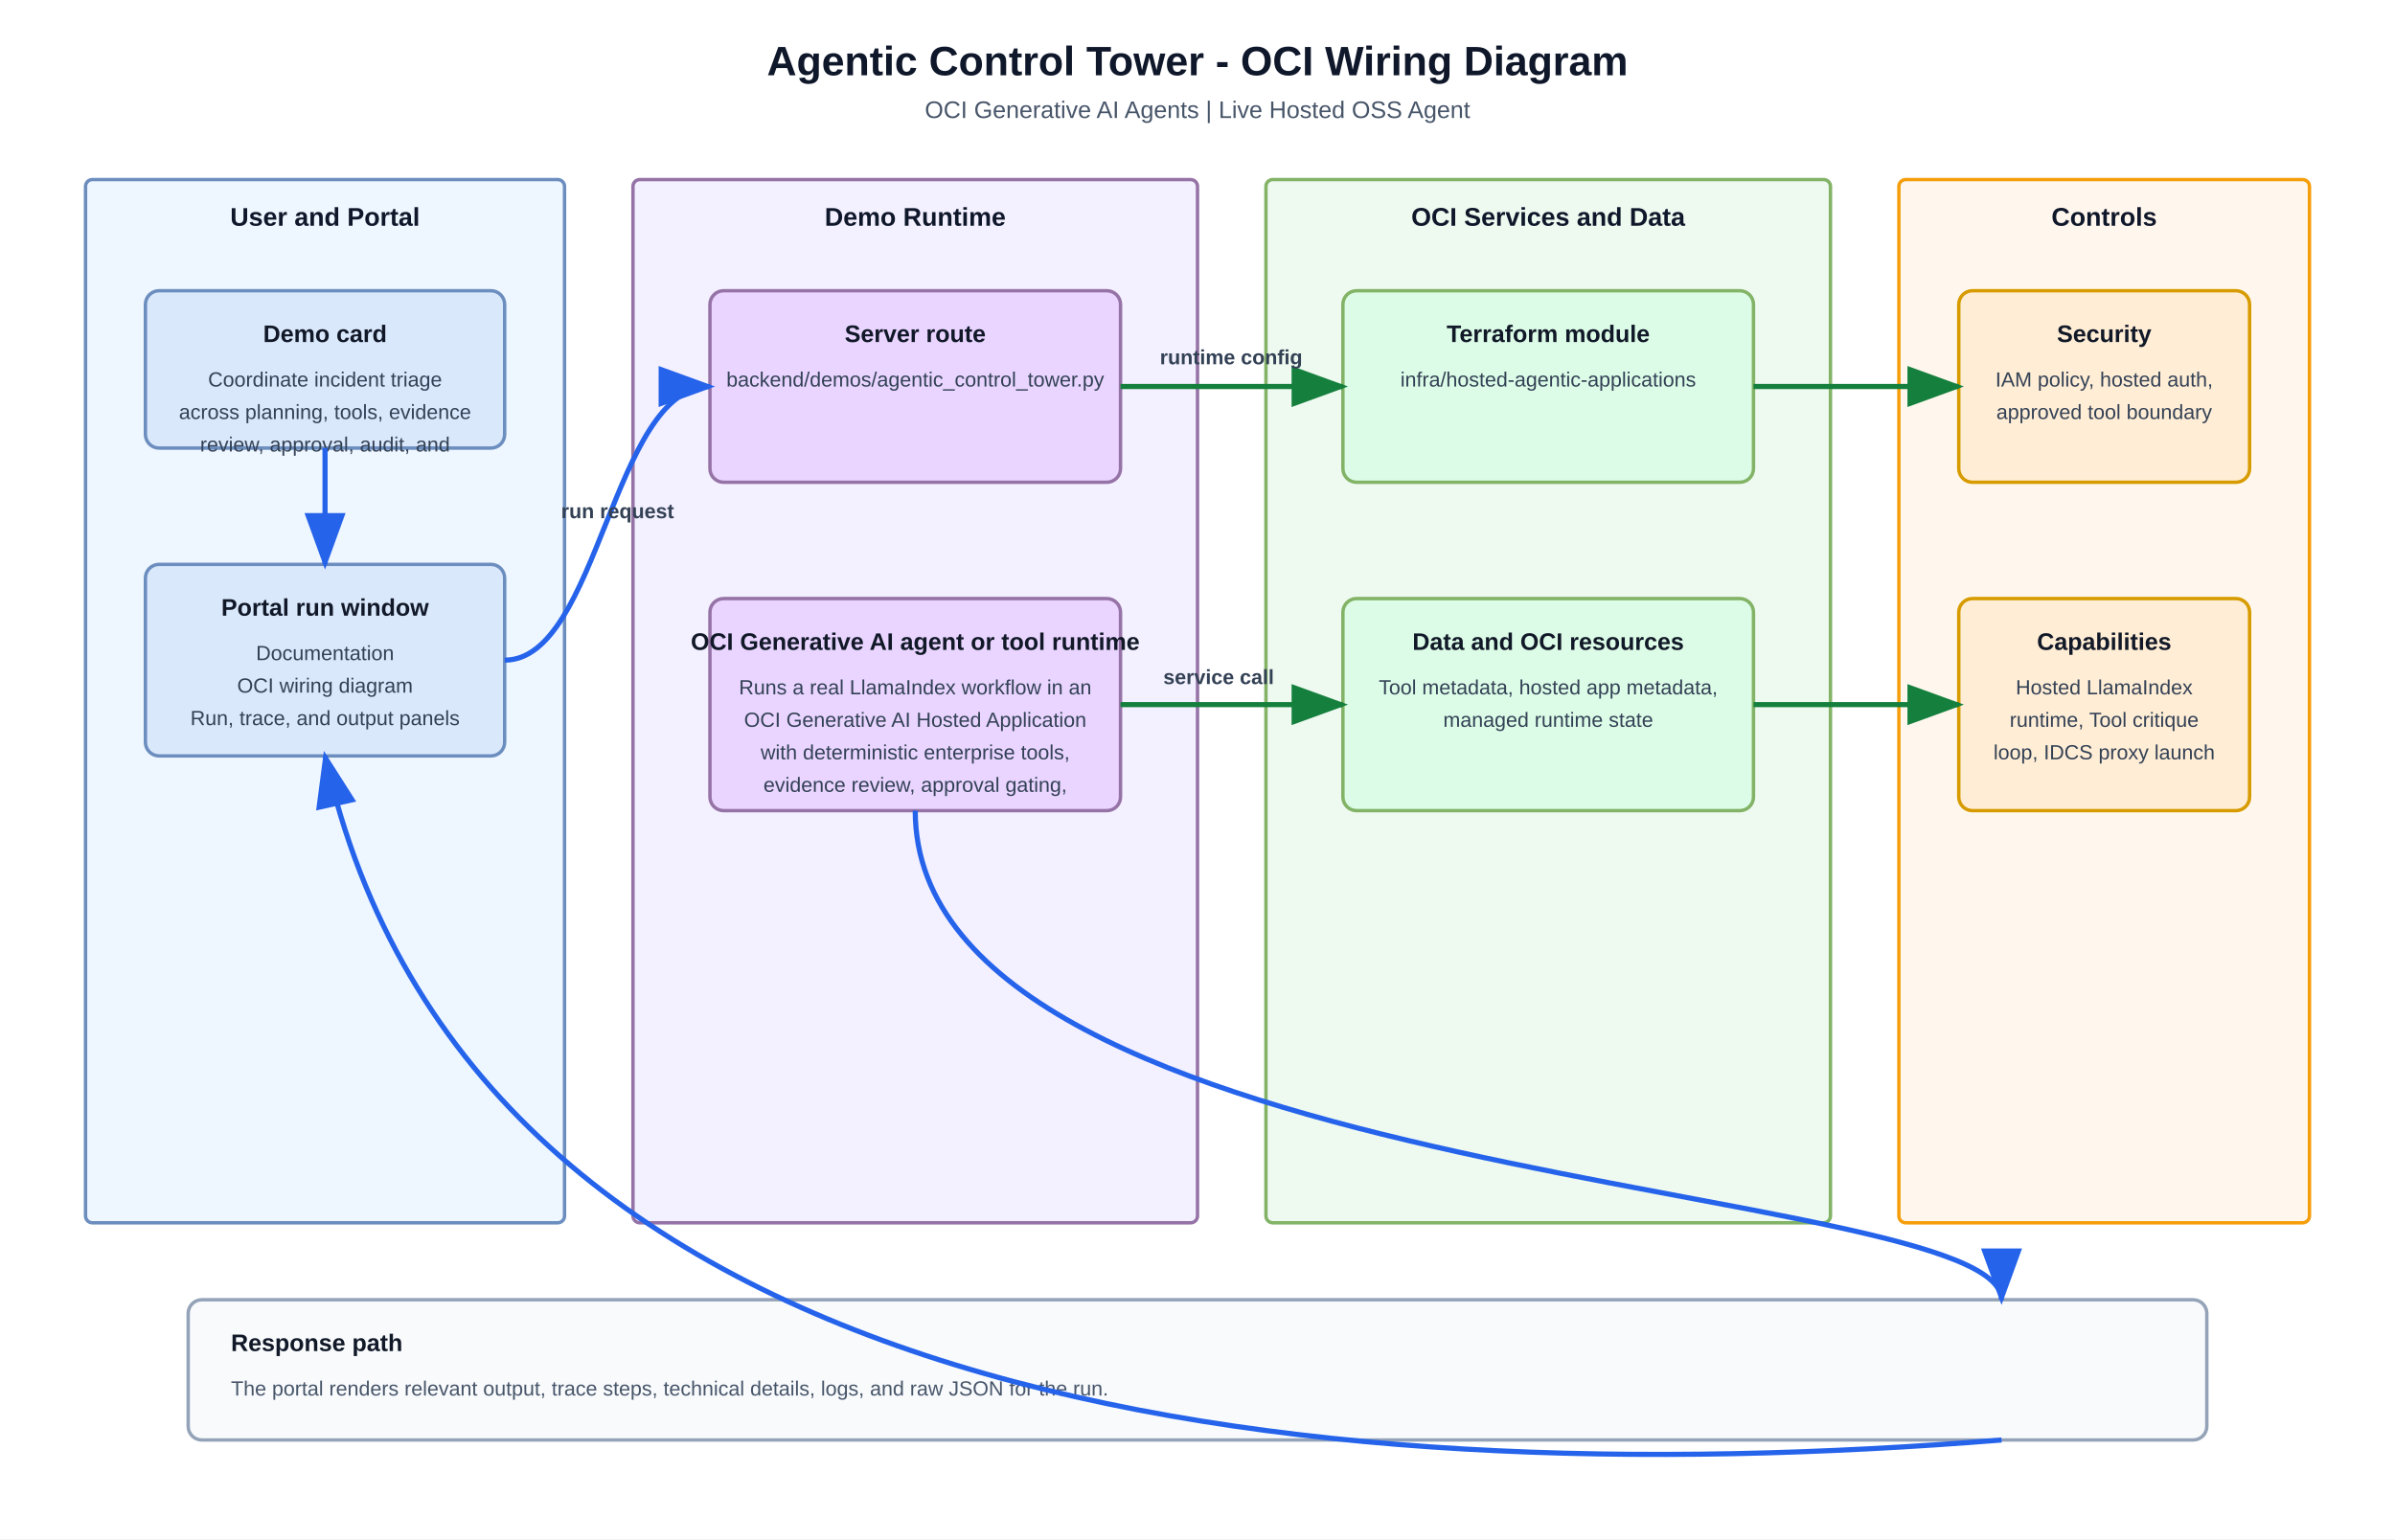
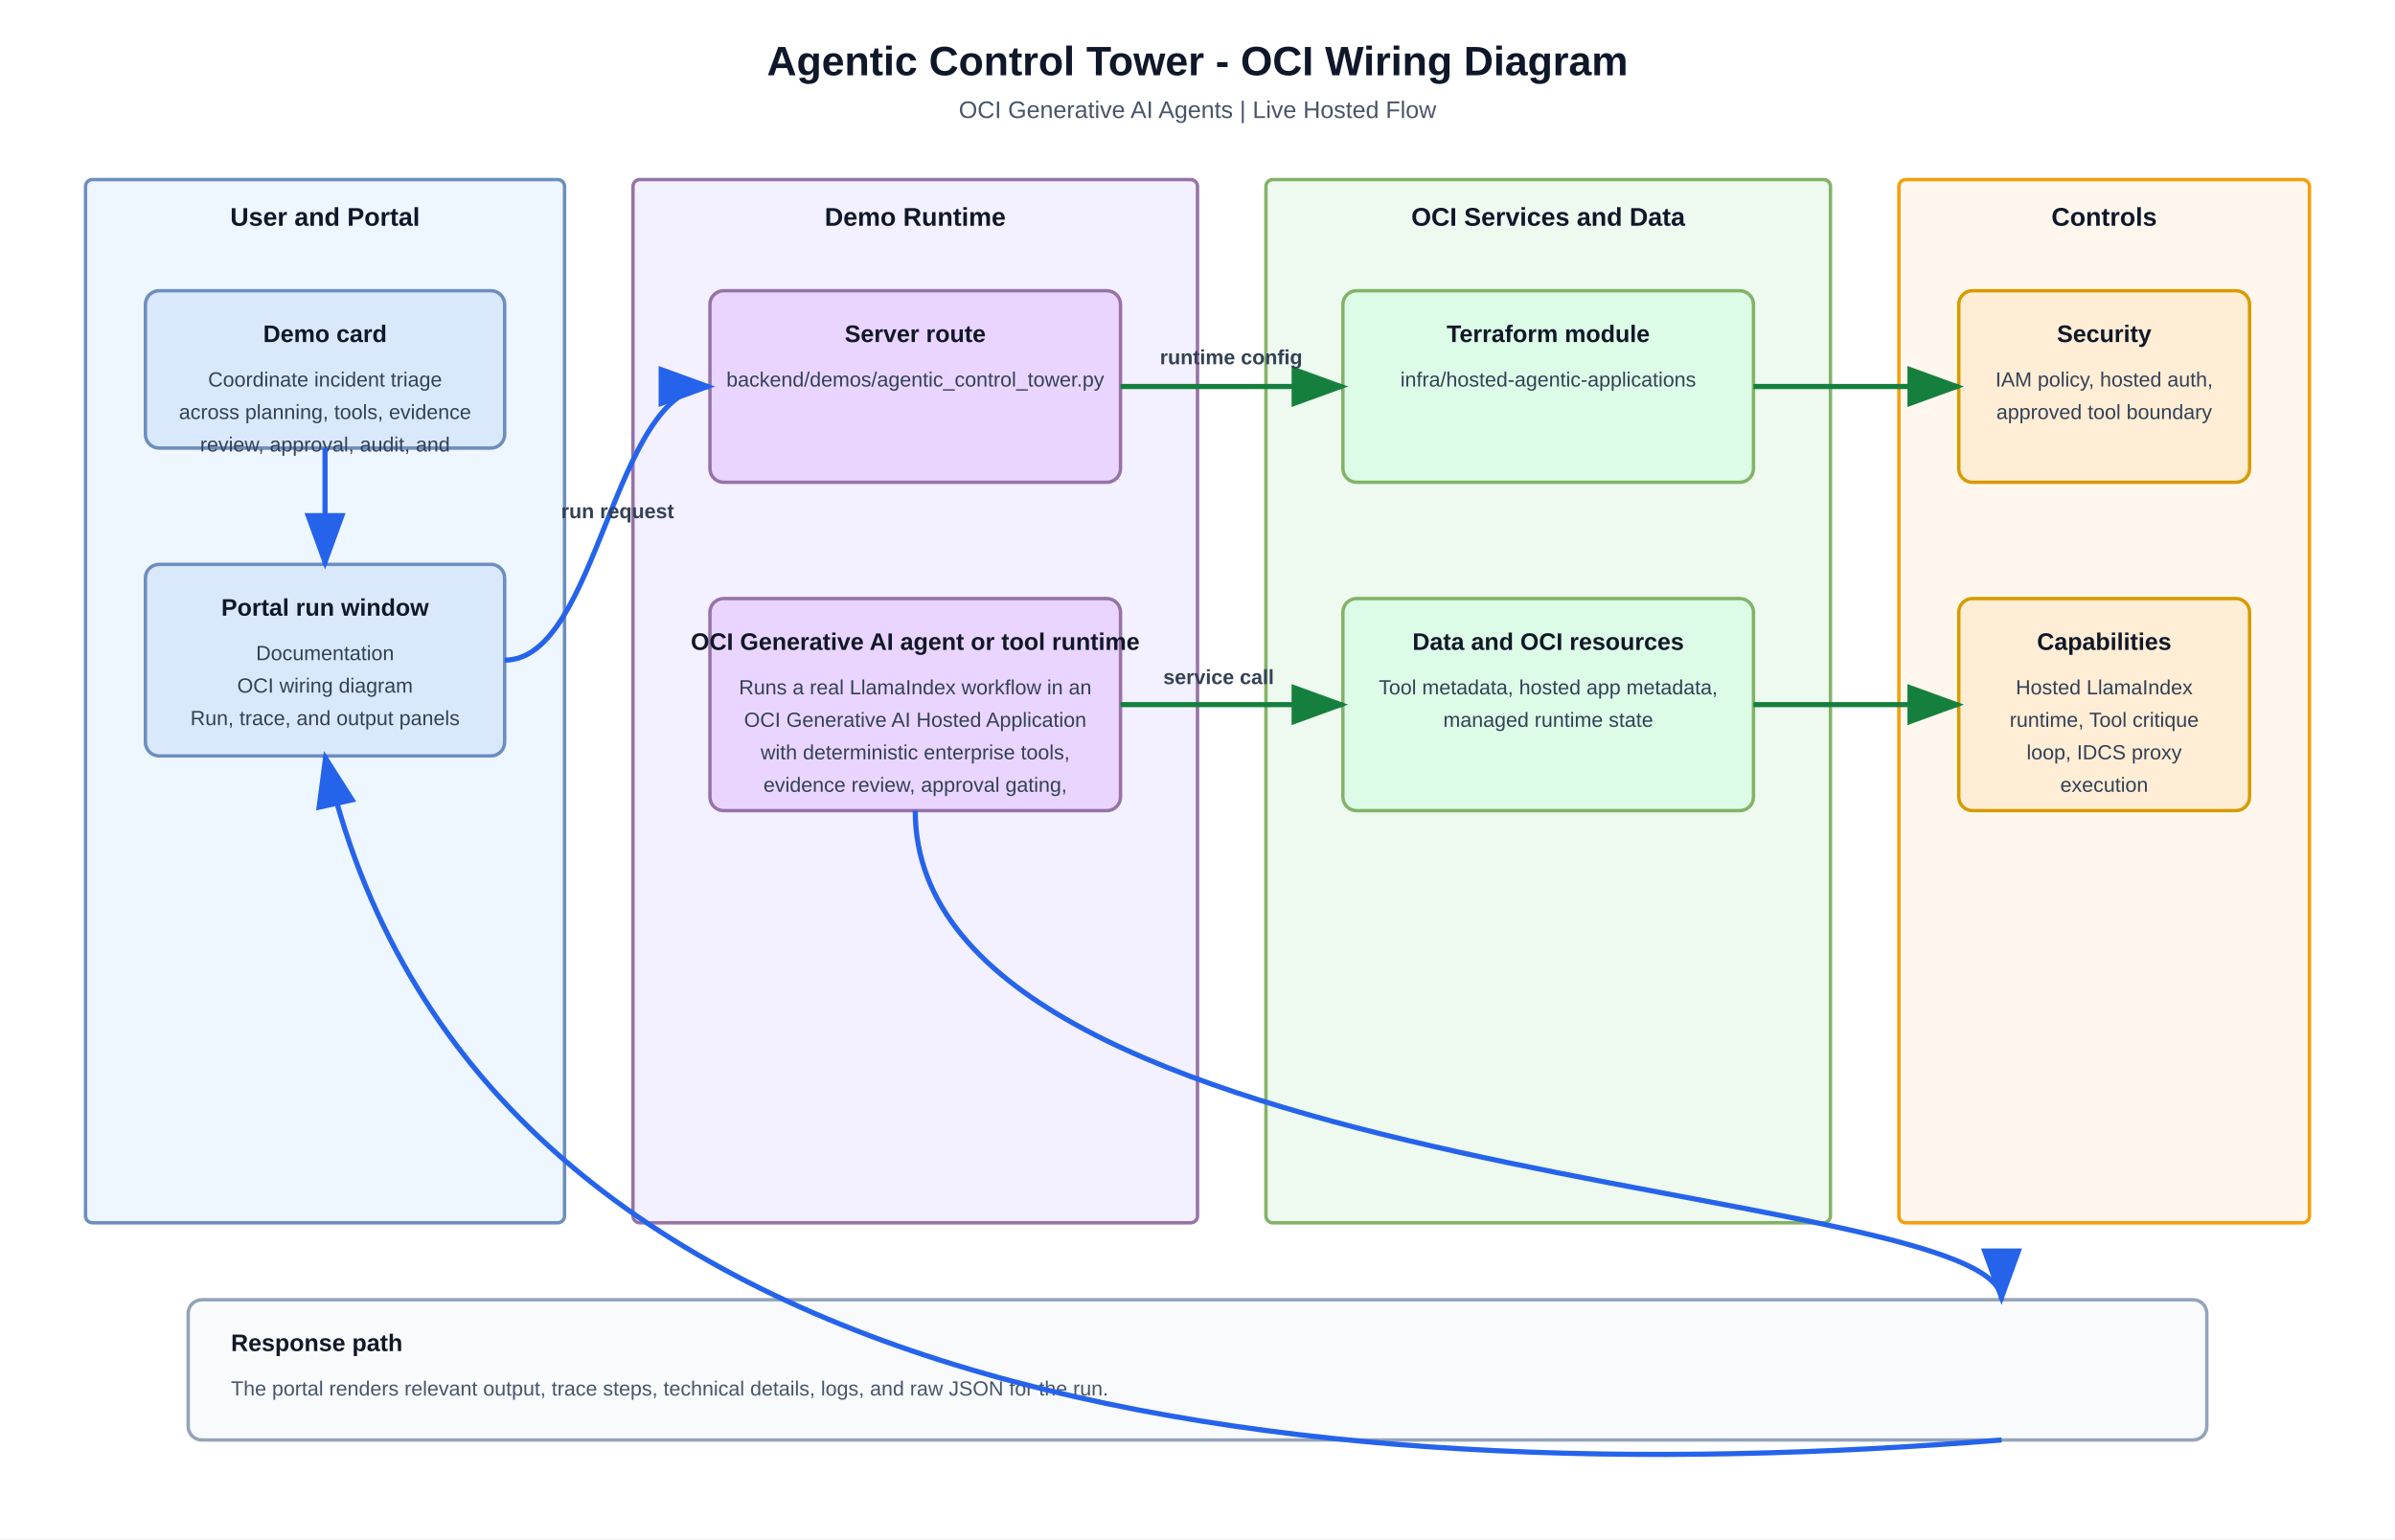
<svg xmlns="http://www.w3.org/2000/svg" width="1400" height="900" viewBox="0 0 1400 900" role="img" aria-labelledby="title desc">
  <defs>
    <marker id="arrow-blue" markerWidth="11" markerHeight="8" refX="10" refY="4" orient="auto" markerUnits="strokeWidth">
      <path d="M 0 0 L 11 4 L 0 8 z" fill="#2563eb" />
    </marker>
    <marker id="arrow-green" markerWidth="11" markerHeight="8" refX="10" refY="4" orient="auto" markerUnits="strokeWidth">
      <path d="M 0 0 L 11 4 L 0 8 z" fill="#15803d" />
    </marker>
    <style>
      .page { fill: #ffffff; }
      .title { font: 700 24px Arial, sans-serif; fill: #0f172a; }
      .subtitle { font: 14px Arial, sans-serif; fill: #475569; }
      .lane-title { font: 700 15px Arial, sans-serif; fill: #0f172a; }
      .box-title { font: 700 14px Arial, sans-serif; fill: #111827; }
      .box-text { font: 12px Arial, sans-serif; fill: #334155; }
      .note-text { font: 12px Arial, sans-serif; fill: #475569; }
      .edge-label { font: 700 12px Arial, sans-serif; fill: #334155; }
      .lane { stroke-width: 2; rx: 4; ry: 4; }
      .lane-portal { fill: #eef6ff; stroke: #6c8ebf; }
      .lane-runtime { fill: #f3f0ff; stroke: #9673a6; }
      .lane-oci { fill: #eef9f0; stroke: #82b366; }
      .lane-controls { fill: #fff7ed; stroke: #f59e0b; }
      .box-outline { stroke-width: 2; rx: 8; ry: 8; }
      .box-blue { fill: #dae8fc; stroke: #6c8ebf; }
      .box-purple { fill: #e9d5ff; stroke: #9673a6; }
      .box-green { fill: #dcfce7; stroke: #82b366; }
      .box-orange { fill: #ffedd5; stroke: #d79b00; }
      .box-gray { fill: #f8fafc; stroke: #94a3b8; }
      .edge-blue { stroke: #2563eb; stroke-width: 3; fill: none; marker-end: url(#arrow-blue); }
      .edge-green { stroke: #15803d; stroke-width: 3; fill: none; marker-end: url(#arrow-green); }
    </style>
  </defs>
  <rect class="page" width="1400" height="900" />
  <text class="title" x="700" y="44" text-anchor="middle">Agentic Control Tower - OCI Wiring Diagram</text>
-   <text class="subtitle" x="700" y="69" text-anchor="middle">OCI Generative AI Agents | Live Hosted OSS Agent</text>
+   <text class="subtitle" x="700" y="69" text-anchor="middle">OCI Generative AI Agents | Live Hosted Flow</text>
  <rect class="lane lane-portal" x="50" y="105" width="280" height="610" />
  <rect class="lane lane-runtime" x="370" y="105" width="330" height="610" />
  <rect class="lane lane-oci" x="740" y="105" width="330" height="610" />
  <rect class="lane lane-controls" x="1110" y="105" width="240" height="610" />
  <text class="lane-title" x="190" y="132" text-anchor="middle">User and Portal</text>
  <text class="lane-title" x="535" y="132" text-anchor="middle">Demo Runtime</text>
  <text class="lane-title" x="905" y="132" text-anchor="middle">OCI Services and Data</text>
  <text class="lane-title" x="1230" y="132" text-anchor="middle">Controls</text>
  <rect class="box-outline box-blue" x="85" y="170" width="210" height="92" />
  <text class="box-title" x="190" y="200" text-anchor="middle">Demo card</text>
  <text class="box-text" x="190" y="226" text-anchor="middle">Coordinate incident triage</text>
  <text class="box-text" x="190" y="245" text-anchor="middle">across planning, tools, evidence</text>
  <text class="box-text" x="190" y="264" text-anchor="middle">review, approval, audit, and</text>
  <rect class="box-outline box-blue" x="85" y="330" width="210" height="112" />
  <text class="box-title" x="190" y="360" text-anchor="middle">Portal run window</text>
  <text class="box-text" x="190" y="386" text-anchor="middle">Documentation</text>
  <text class="box-text" x="190" y="405" text-anchor="middle">OCI wiring diagram</text>
  <text class="box-text" x="190" y="424" text-anchor="middle">Run, trace, and output panels</text>
  <rect class="box-outline box-purple" x="415" y="170" width="240" height="112" />
  <text class="box-title" x="535" y="200" text-anchor="middle">Server route</text>
  <text class="box-text" x="535" y="226" text-anchor="middle">backend/demos/agentic_control_tower.py</text>
  <rect class="box-outline box-purple" x="415" y="350" width="240" height="124" />
  <text class="box-title" x="535" y="380" text-anchor="middle">OCI Generative AI agent or tool runtime</text>
  <text class="box-text" x="535" y="406" text-anchor="middle">Runs a real LlamaIndex workflow in an</text>
  <text class="box-text" x="535" y="425" text-anchor="middle">OCI Generative AI Hosted Application</text>
  <text class="box-text" x="535" y="444" text-anchor="middle">with deterministic enterprise tools,</text>
  <text class="box-text" x="535" y="463" text-anchor="middle">evidence review, approval gating,</text>
  <rect class="box-outline box-green" x="785" y="170" width="240" height="112" />
  <text class="box-title" x="905" y="200" text-anchor="middle">Terraform module</text>
  <text class="box-text" x="905" y="226" text-anchor="middle">infra/hosted-agentic-applications</text>
  <rect class="box-outline box-green" x="785" y="350" width="240" height="124" />
  <text class="box-title" x="905" y="380" text-anchor="middle">Data and OCI resources</text>
  <text class="box-text" x="905" y="406" text-anchor="middle">Tool metadata, hosted app metadata,</text>
  <text class="box-text" x="905" y="425" text-anchor="middle">managed runtime state</text>
  <rect class="box-outline box-orange" x="1145" y="170" width="170" height="112" />
  <text class="box-title" x="1230" y="200" text-anchor="middle">Security</text>
  <text class="box-text" x="1230" y="226" text-anchor="middle">IAM policy, hosted auth,</text>
  <text class="box-text" x="1230" y="245" text-anchor="middle">approved tool boundary</text>
  <rect class="box-outline box-orange" x="1145" y="350" width="170" height="124" />
  <text class="box-title" x="1230" y="380" text-anchor="middle">Capabilities</text>
  <text class="box-text" x="1230" y="406" text-anchor="middle">Hosted LlamaIndex</text>
  <text class="box-text" x="1230" y="425" text-anchor="middle">runtime, Tool critique</text>
-   <text class="box-text" x="1230" y="444" text-anchor="middle">loop, IDCS proxy launch</text>
+   <text class="box-text" x="1230" y="444" text-anchor="middle">loop, IDCS proxy</text>
+   <text class="box-text" x="1230" y="463" text-anchor="middle">execution</text>
  <rect class="box-outline box-gray" x="110" y="760" width="1180" height="82" />
  <text class="box-title" x="135" y="790">Response path</text>
  <text class="note-text" x="135" y="816" text-anchor="start">The portal renders relevant output, trace steps, technical details, logs, and raw JSON for the run.</text>
  <path class="edge-blue" d="M190 262 L190 330" />
  <path class="edge-blue" d="M295 386 C350 386 358 226 415 226" />
  <text class="edge-label" x="328" y="303">run request</text>
  <path class="edge-green" d="M655 226 C710 226 728 226 785 226" />
  <text class="edge-label" x="678" y="213">runtime config</text>
  <path class="edge-green" d="M655 412 C710 412 728 412 785 412" />
  <text class="edge-label" x="680" y="400">service call</text>
  <path class="edge-green" d="M1025 412 C1080 412 1092 412 1145 412" />
  <path class="edge-green" d="M1025 226 C1080 226 1092 226 1145 226" />
  <path class="edge-blue" d="M535 474 C535 695 1170 690 1170 760" />
  <path class="edge-blue" d="M1170 842 C760 875 275 825 190 442" />
</svg>
